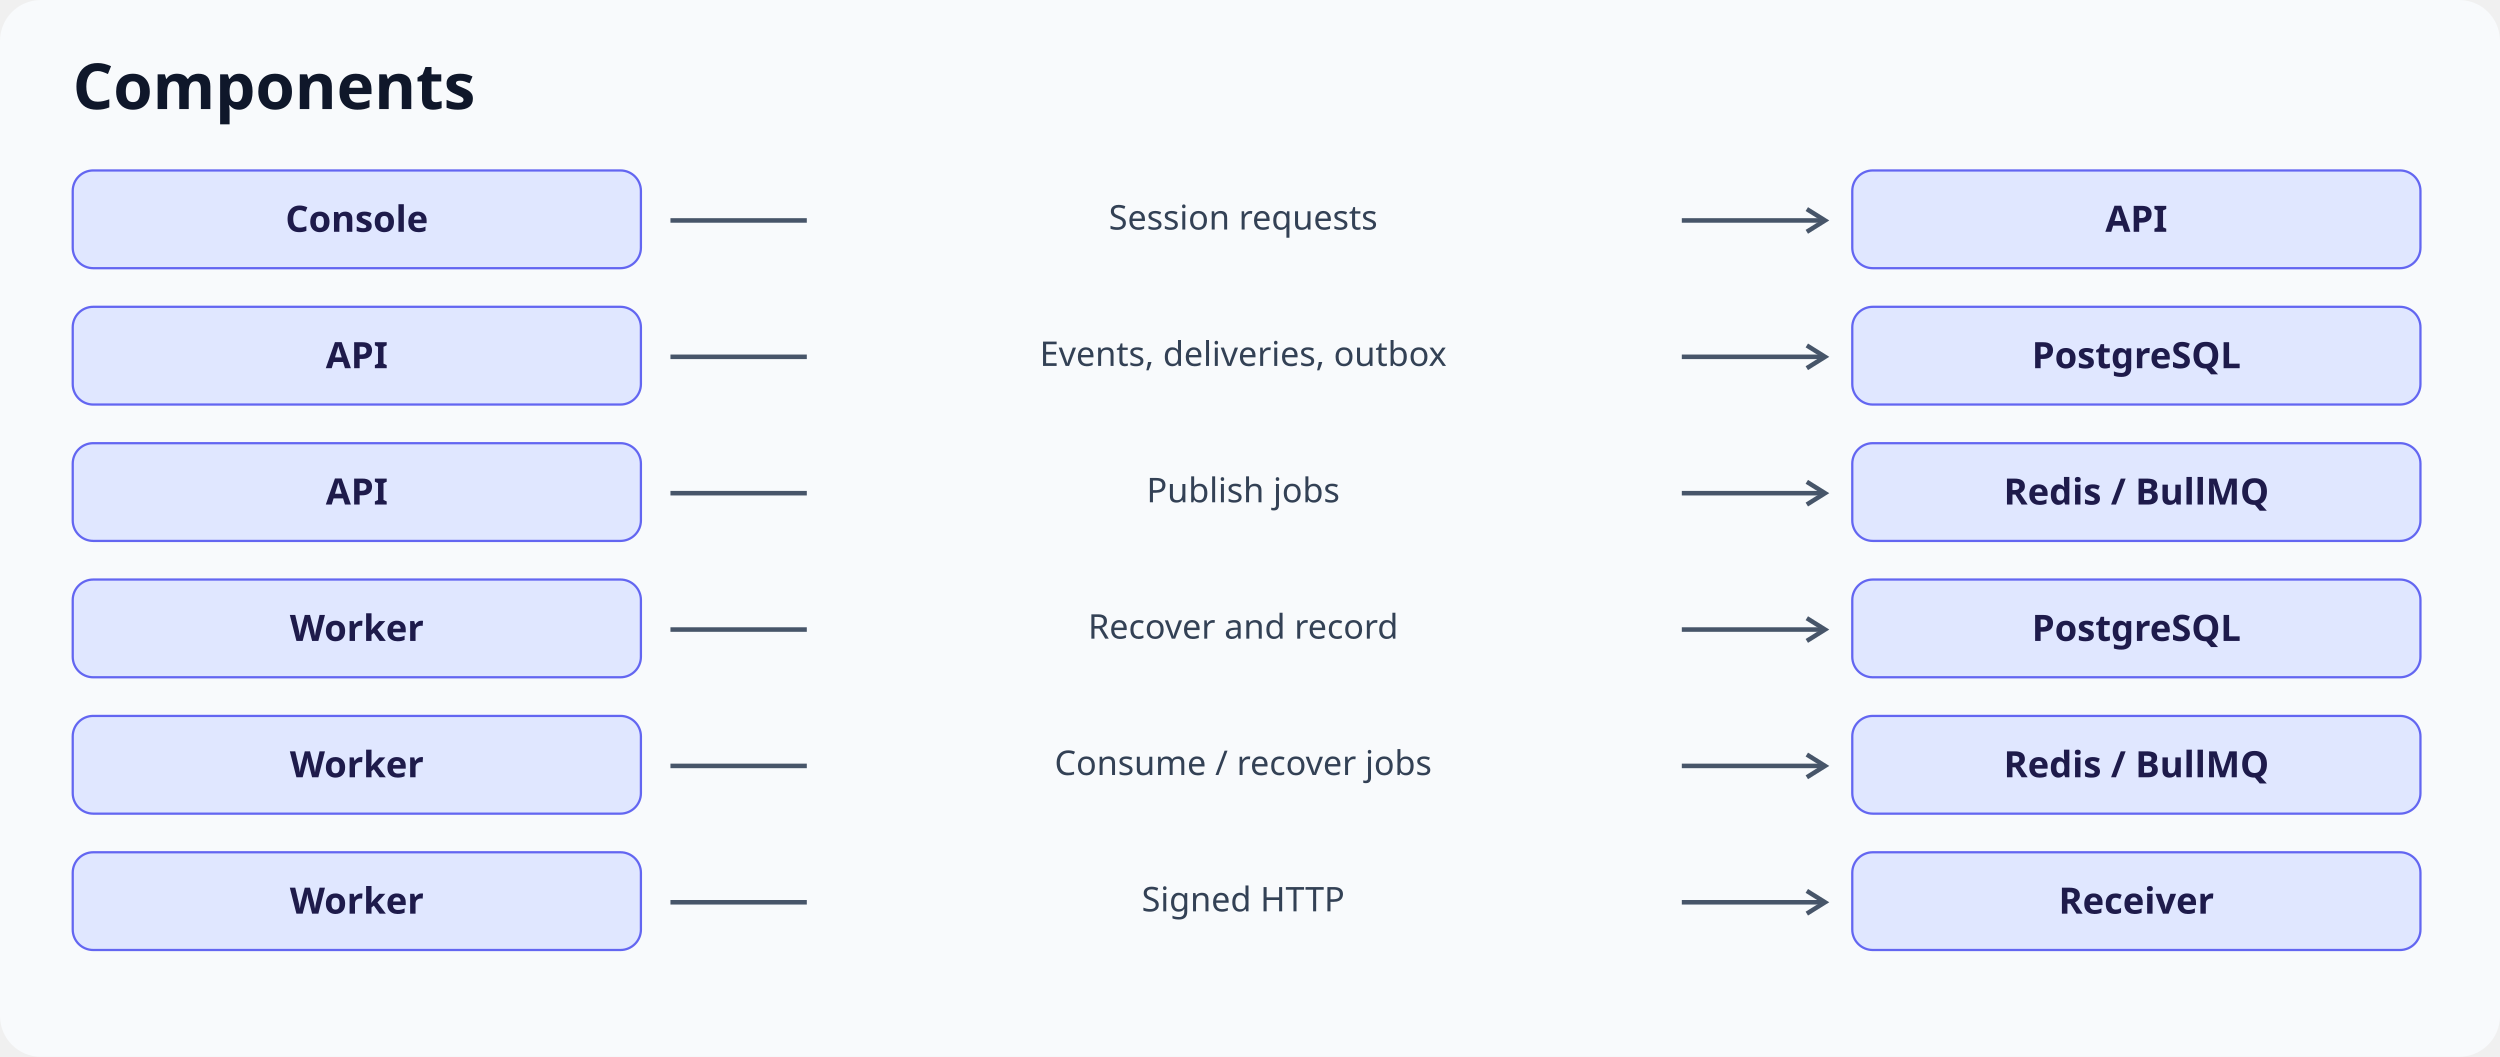
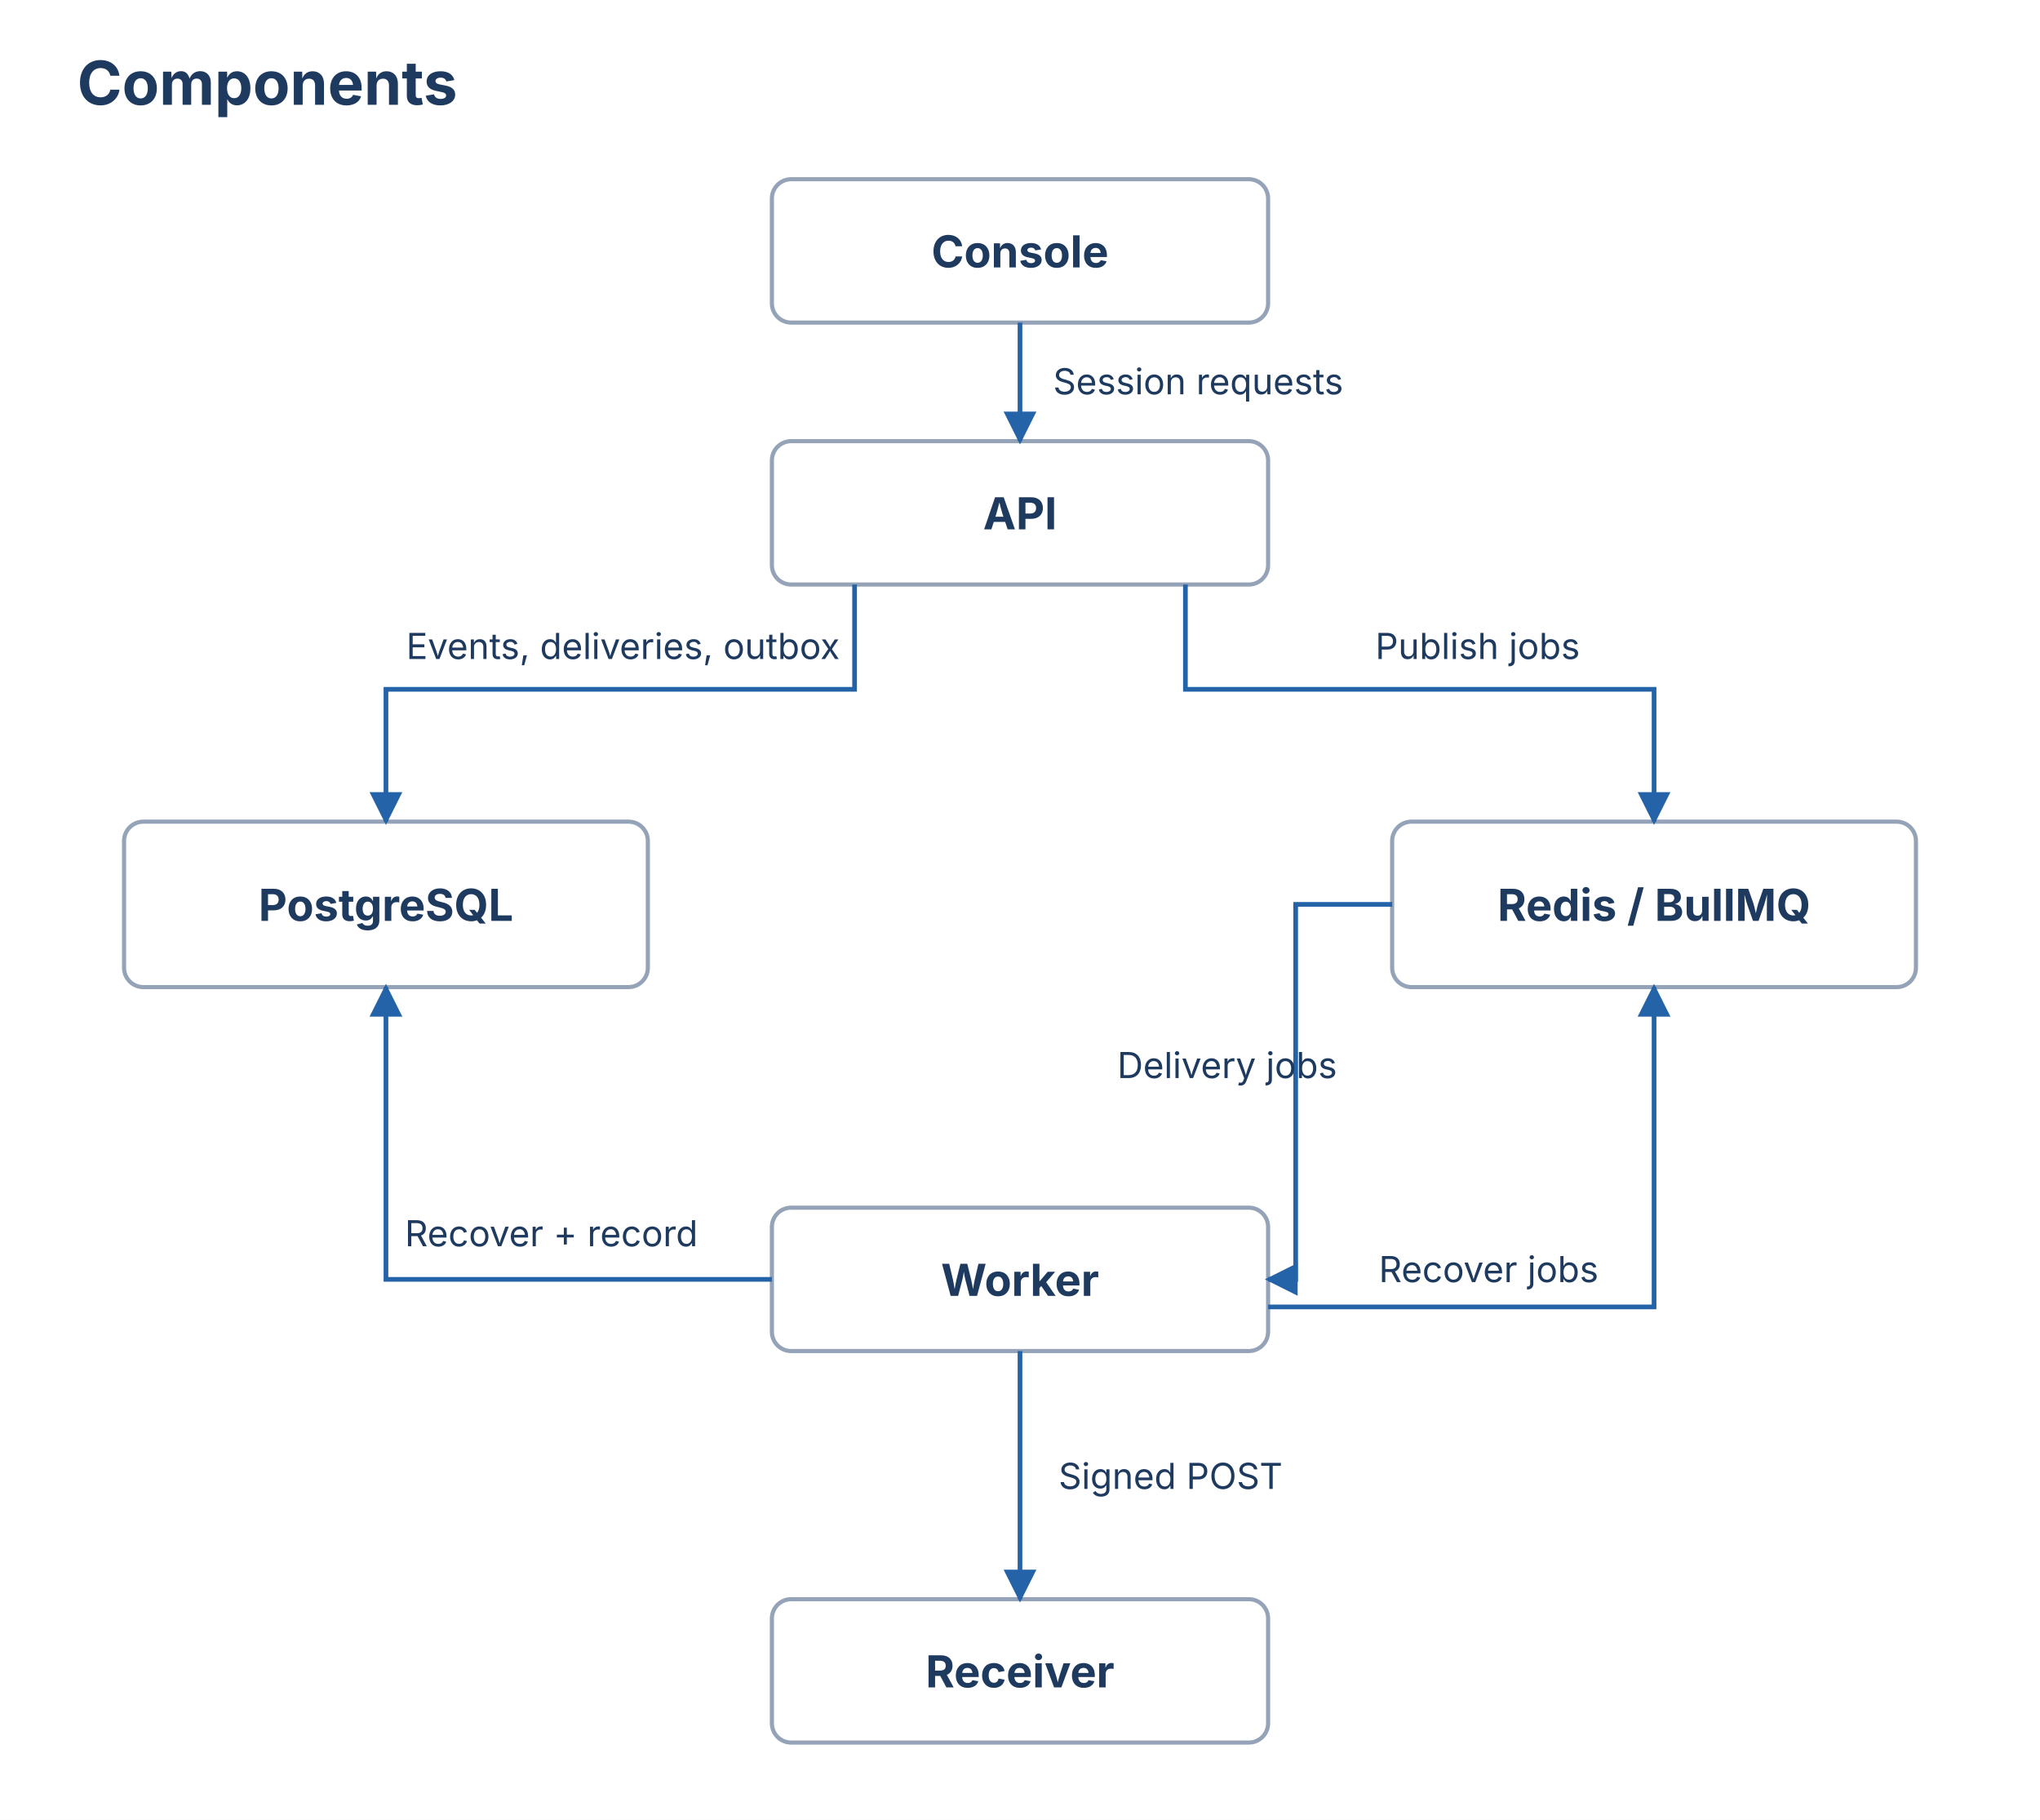
- <svg xmlns="http://www.w3.org/2000/svg" viewBox="0 0 1100 465" role="img" aria-labelledby="title desc">
-   <rect width="1100" height="465" rx="18" fill="#f8fafc" />
-   <text x="32" y="48" font-family="sans-serif" font-size="28" font-weight="700" fill="#0f172a">Components</text>
-   <rect x="32" y="75" width="250" height="43" rx="9" fill="#e0e7ff" stroke="#6366f1" />
-   <text x="157" y="102" text-anchor="middle" font-family="sans-serif" font-size="16" font-weight="600" fill="#1e1b4b">Console</text>
-   <rect x="815" y="75" width="250" height="43" rx="9" fill="#e0e7ff" stroke="#6366f1" />
-   <text x="940" y="102" text-anchor="middle" font-family="sans-serif" font-size="16" font-weight="600" fill="#1e1b4b">API</text>
-   <path d="M 295 97 H 802" stroke="#475569" stroke-width="2" />
-   <path d="M 795 92 l 8 5 -8 5" fill="none" stroke="#475569" stroke-width="2" />
-   <rect x="355" y="80" width="385" height="32" rx="5" fill="#f8fafc" />
-   <text x="547" y="101" text-anchor="middle" font-family="sans-serif" font-size="15" fill="#334155">Session requests</text>
-   <rect x="32" y="135" width="250" height="43" rx="9" fill="#e0e7ff" stroke="#6366f1" />
-   <text x="157" y="162" text-anchor="middle" font-family="sans-serif" font-size="16" font-weight="600" fill="#1e1b4b">API</text>
-   <rect x="815" y="135" width="250" height="43" rx="9" fill="#e0e7ff" stroke="#6366f1" />
-   <text x="940" y="162" text-anchor="middle" font-family="sans-serif" font-size="16" font-weight="600" fill="#1e1b4b">PostgreSQL</text>
-   <path d="M 295 157 H 802" stroke="#475569" stroke-width="2" />
-   <path d="M 795 152 l 8 5 -8 5" fill="none" stroke="#475569" stroke-width="2" />
-   <rect x="355" y="140" width="385" height="32" rx="5" fill="#f8fafc" />
-   <text x="547" y="161" text-anchor="middle" font-family="sans-serif" font-size="15" fill="#334155">Events, deliveries, outbox</text>
-   <rect x="32" y="195" width="250" height="43" rx="9" fill="#e0e7ff" stroke="#6366f1" />
-   <text x="157" y="222" text-anchor="middle" font-family="sans-serif" font-size="16" font-weight="600" fill="#1e1b4b">API</text>
-   <rect x="815" y="195" width="250" height="43" rx="9" fill="#e0e7ff" stroke="#6366f1" />
-   <text x="940" y="222" text-anchor="middle" font-family="sans-serif" font-size="16" font-weight="600" fill="#1e1b4b">Redis / BullMQ</text>
-   <path d="M 295 217 H 802" stroke="#475569" stroke-width="2" />
-   <path d="M 795 212 l 8 5 -8 5" fill="none" stroke="#475569" stroke-width="2" />
-   <rect x="355" y="200" width="385" height="32" rx="5" fill="#f8fafc" />
-   <text x="547" y="221" text-anchor="middle" font-family="sans-serif" font-size="15" fill="#334155">Publish jobs</text>
-   <rect x="32" y="255" width="250" height="43" rx="9" fill="#e0e7ff" stroke="#6366f1" />
-   <text x="157" y="282" text-anchor="middle" font-family="sans-serif" font-size="16" font-weight="600" fill="#1e1b4b">Worker</text>
-   <rect x="815" y="255" width="250" height="43" rx="9" fill="#e0e7ff" stroke="#6366f1" />
-   <text x="940" y="282" text-anchor="middle" font-family="sans-serif" font-size="16" font-weight="600" fill="#1e1b4b">PostgreSQL</text>
-   <path d="M 295 277 H 802" stroke="#475569" stroke-width="2" />
-   <path d="M 795 272 l 8 5 -8 5" fill="none" stroke="#475569" stroke-width="2" />
-   <rect x="355" y="260" width="385" height="32" rx="5" fill="#f8fafc" />
-   <text x="547" y="281" text-anchor="middle" font-family="sans-serif" font-size="15" fill="#334155">Recover and record</text>
-   <rect x="32" y="315" width="250" height="43" rx="9" fill="#e0e7ff" stroke="#6366f1" />
-   <text x="157" y="342" text-anchor="middle" font-family="sans-serif" font-size="16" font-weight="600" fill="#1e1b4b">Worker</text>
-   <rect x="815" y="315" width="250" height="43" rx="9" fill="#e0e7ff" stroke="#6366f1" />
-   <text x="940" y="342" text-anchor="middle" font-family="sans-serif" font-size="16" font-weight="600" fill="#1e1b4b">Redis / BullMQ</text>
-   <path d="M 295 337 H 802" stroke="#475569" stroke-width="2" />
-   <path d="M 795 332 l 8 5 -8 5" fill="none" stroke="#475569" stroke-width="2" />
-   <rect x="355" y="320" width="385" height="32" rx="5" fill="#f8fafc" />
-   <text x="547" y="341" text-anchor="middle" font-family="sans-serif" font-size="15" fill="#334155">Consume / recover jobs</text>
-   <rect x="32" y="375" width="250" height="43" rx="9" fill="#e0e7ff" stroke="#6366f1" />
-   <text x="157" y="402" text-anchor="middle" font-family="sans-serif" font-size="16" font-weight="600" fill="#1e1b4b">Worker</text>
-   <rect x="815" y="375" width="250" height="43" rx="9" fill="#e0e7ff" stroke="#6366f1" />
-   <text x="940" y="402" text-anchor="middle" font-family="sans-serif" font-size="16" font-weight="600" fill="#1e1b4b">Receiver</text>
-   <path d="M 295 397 H 802" stroke="#475569" stroke-width="2" />
-   <path d="M 795 392 l 8 5 -8 5" fill="none" stroke="#475569" stroke-width="2" />
-   <rect x="355" y="380" width="385" height="32" rx="5" fill="#f8fafc" />
-   <text x="547" y="401" text-anchor="middle" font-family="sans-serif" font-size="15" fill="#334155">Signed HTTP</text>
+ <svg xmlns="http://www.w3.org/2000/svg" viewBox="0 0 740 660" role="img" aria-labelledby="title desc">
+   <defs>
+     <marker id="arrow" viewBox="0 0 10 10" refX="9" refY="5" markerWidth="7" markerHeight="7" orient="auto-start-reverse">
+       <path d="M0 0L10 5L0 10Z" fill="#2563a8" />
+     </marker>
+   </defs>
+   <style>text{font-family:system-ui,-apple-system,sans-serif;fill:#0f172a} .heading{font-size:22px;font-weight:700;fill:#1e3a5f} .node{fill:#fff;stroke:#94a3b8;stroke-width:1.5} .name{font-size:16px;font-weight:650;fill:#1e3a5f} .small{font-size:13px;fill:#475569} .label{font-size:13px;fill:#1e3a5f} .line{fill:none;stroke:#2563a8;stroke-width:1.7;marker-end:url(#arrow)} .rel{fill:none;stroke:#64748b;stroke-width:1.4} .life{stroke:#94a3b8;stroke-width:1.2;stroke-dasharray:5 5}</style>
+   <rect width="740" height="660" fill="white" />
+   <text x="28" y="38" class="heading">Components</text>
+   <rect class="node" x="280" y="65" width="180" height="52" rx="7" />
+   <text class="name" x="370.0" y="91.0" text-anchor="middle" dominant-baseline="middle">Console</text>
+   <rect class="node" x="280" y="160" width="180" height="52" rx="7" />
+   <text class="name" x="370.0" y="186.0" text-anchor="middle" dominant-baseline="middle">API</text>
+   <rect class="node" x="45" y="298" width="190" height="60" rx="7" />
+   <text class="name" x="140.0" y="328.0" text-anchor="middle" dominant-baseline="middle">PostgreSQL</text>
+   <rect class="node" x="505" y="298" width="190" height="60" rx="7" />
+   <text class="name" x="600.0" y="328.0" text-anchor="middle" dominant-baseline="middle">Redis / BullMQ</text>
+   <rect class="node" x="280" y="438" width="180" height="52" rx="7" />
+   <text class="name" x="370.0" y="464.0" text-anchor="middle" dominant-baseline="middle">Worker</text>
+   <rect class="node" x="280" y="580" width="180" height="52" rx="7" />
+   <text class="name" x="370.0" y="606.0" text-anchor="middle" dominant-baseline="middle">Receiver</text>
+   <path class="line" d="M370 117V160" />
+   <text class="label" x="382" y="143" text-anchor="start">Session requests</text>
+   <path class="line" d="M310 212V250H140V298" />
+   <text class="label" x="226" y="239" text-anchor="middle">Events, deliveries, outbox</text>
+   <path class="line" d="M430 212V250H600V298" />
+   <text class="label" x="536" y="239" text-anchor="middle">Publish jobs</text>
+   <path class="line" d="M505 328H470V464H460" />
+   <text class="label" x="485" y="391" text-anchor="end">Delivery jobs</text>
+   <path class="line" d="M280 464H140V358" />
+   <text class="label" x="200" y="452" text-anchor="middle">Recover + record</text>
+   <path class="line" d="M460 474H600V358" />
+   <text class="label" x="540" y="465" text-anchor="middle">Recover jobs</text>
+   <path class="line" d="M370 490V580" />
+   <text class="label" x="384" y="540" text-anchor="start">Signed POST</text>
</svg>
